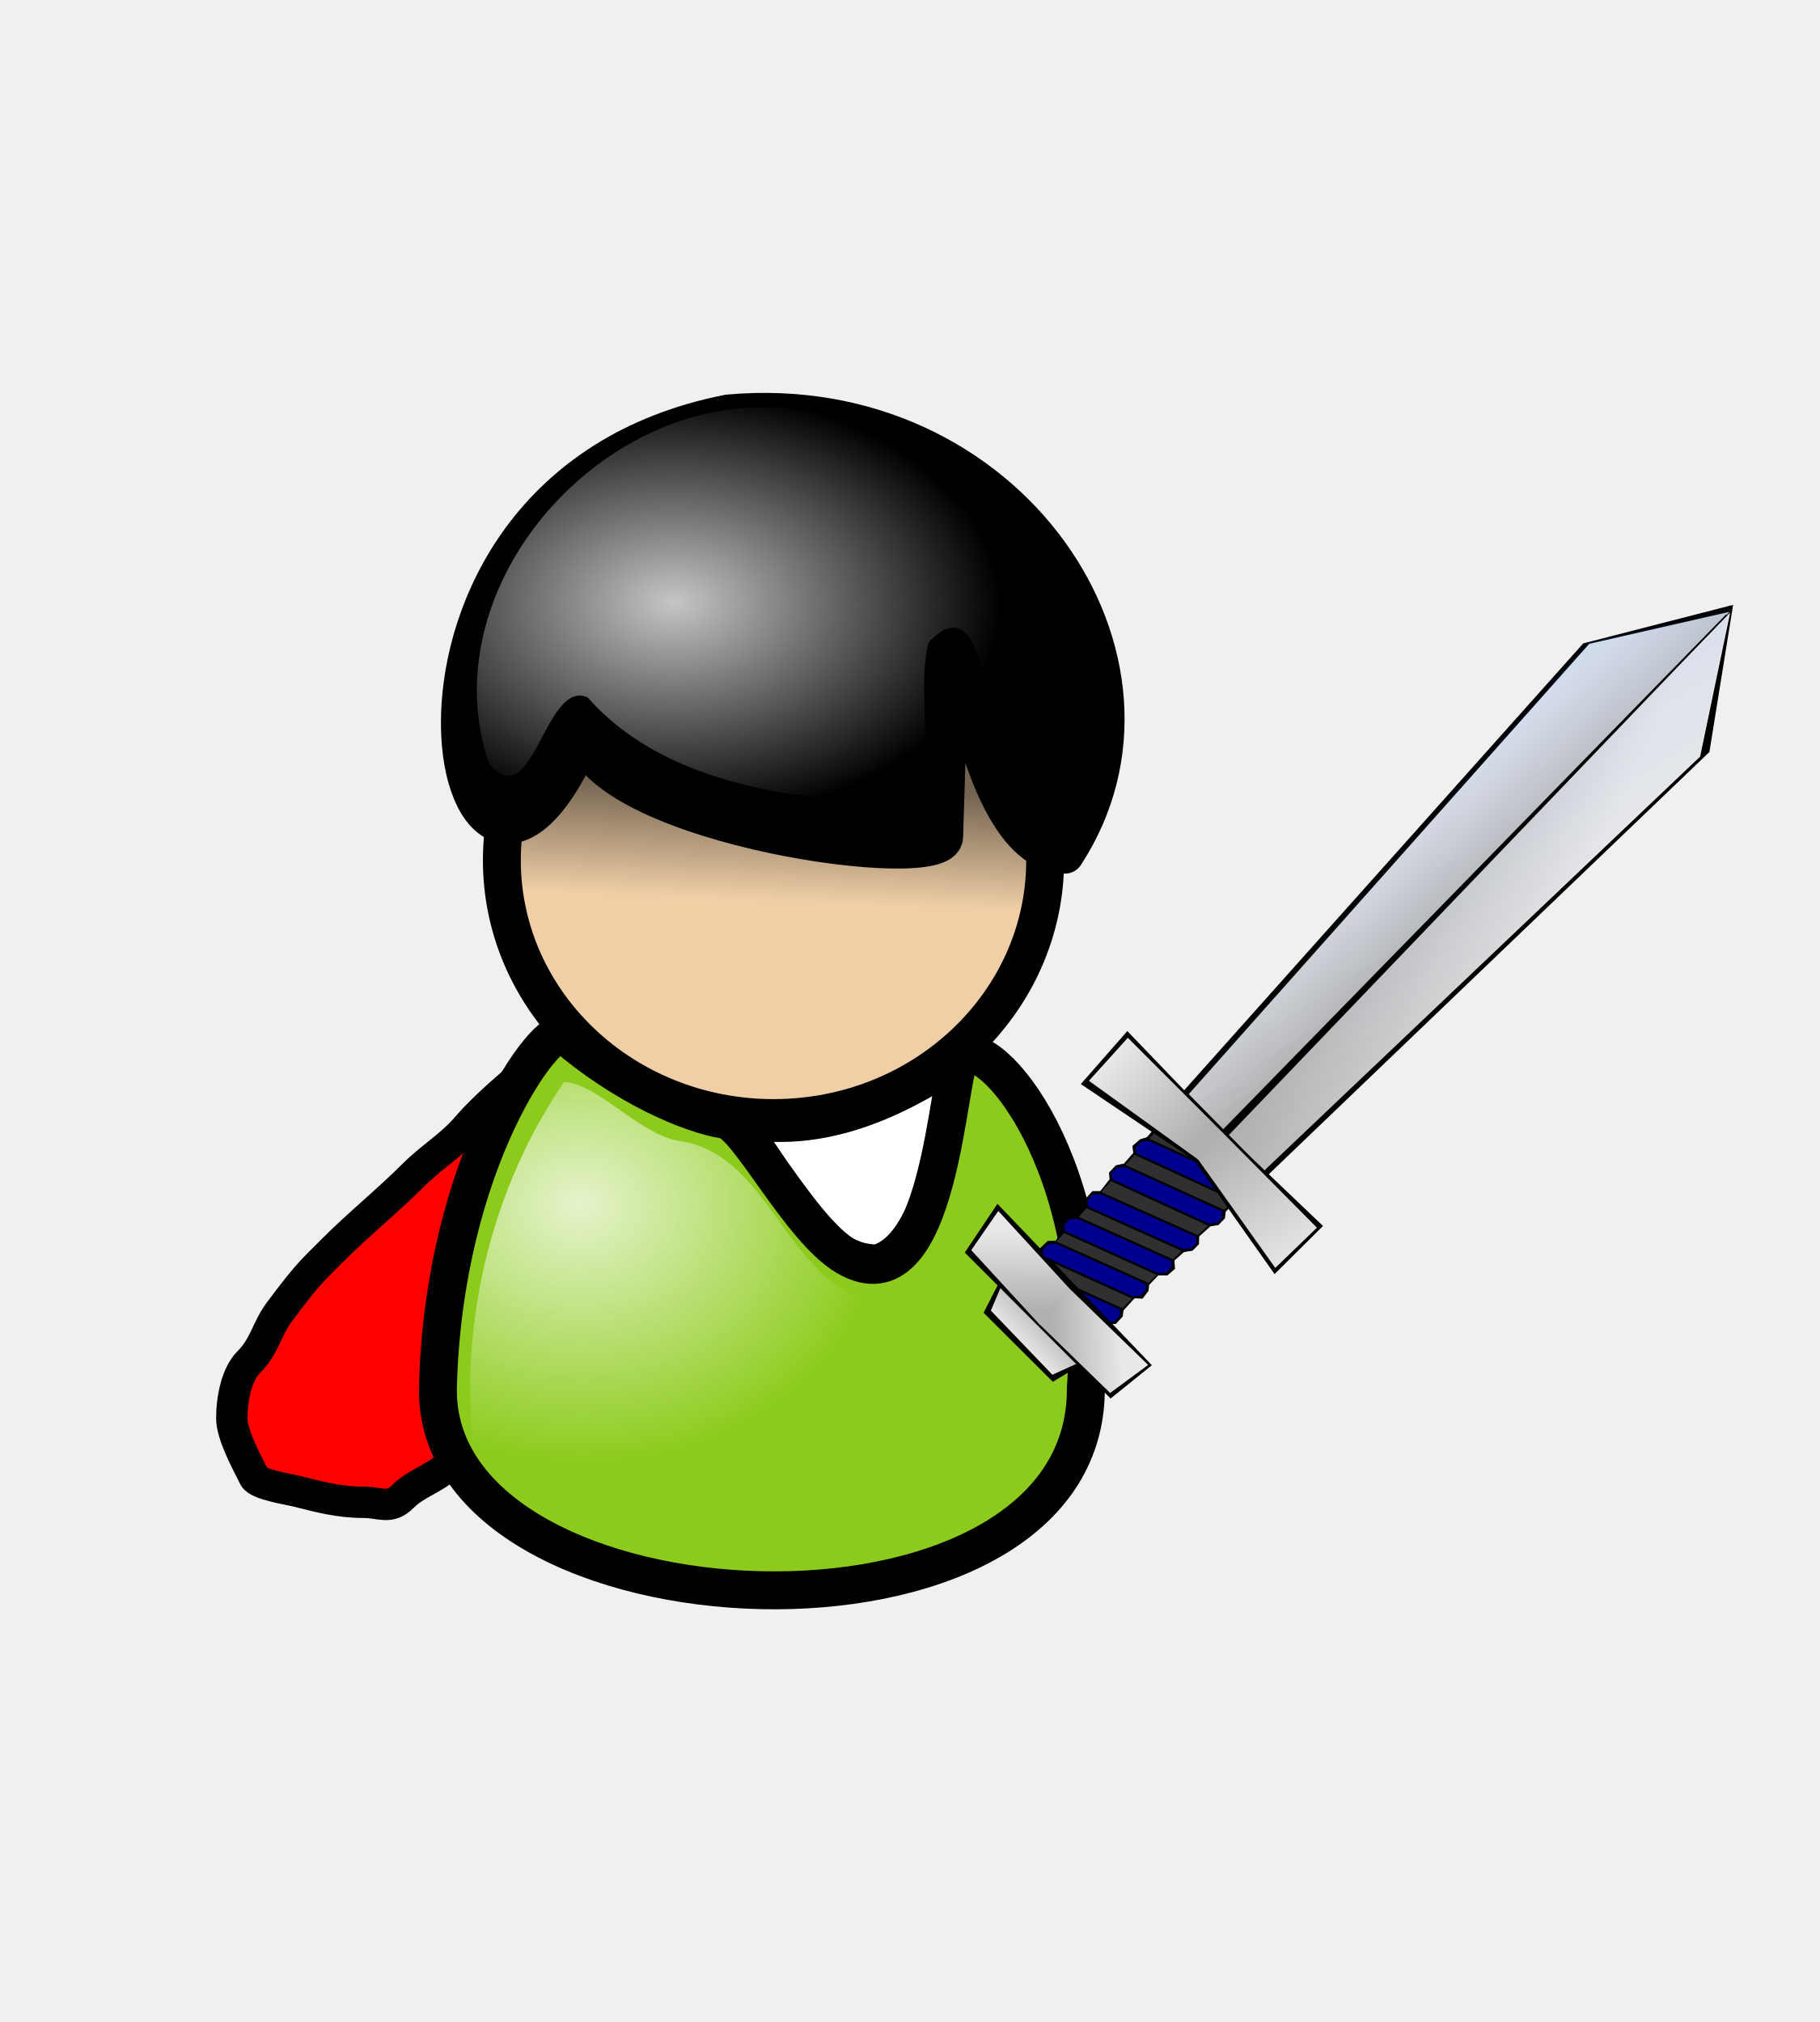
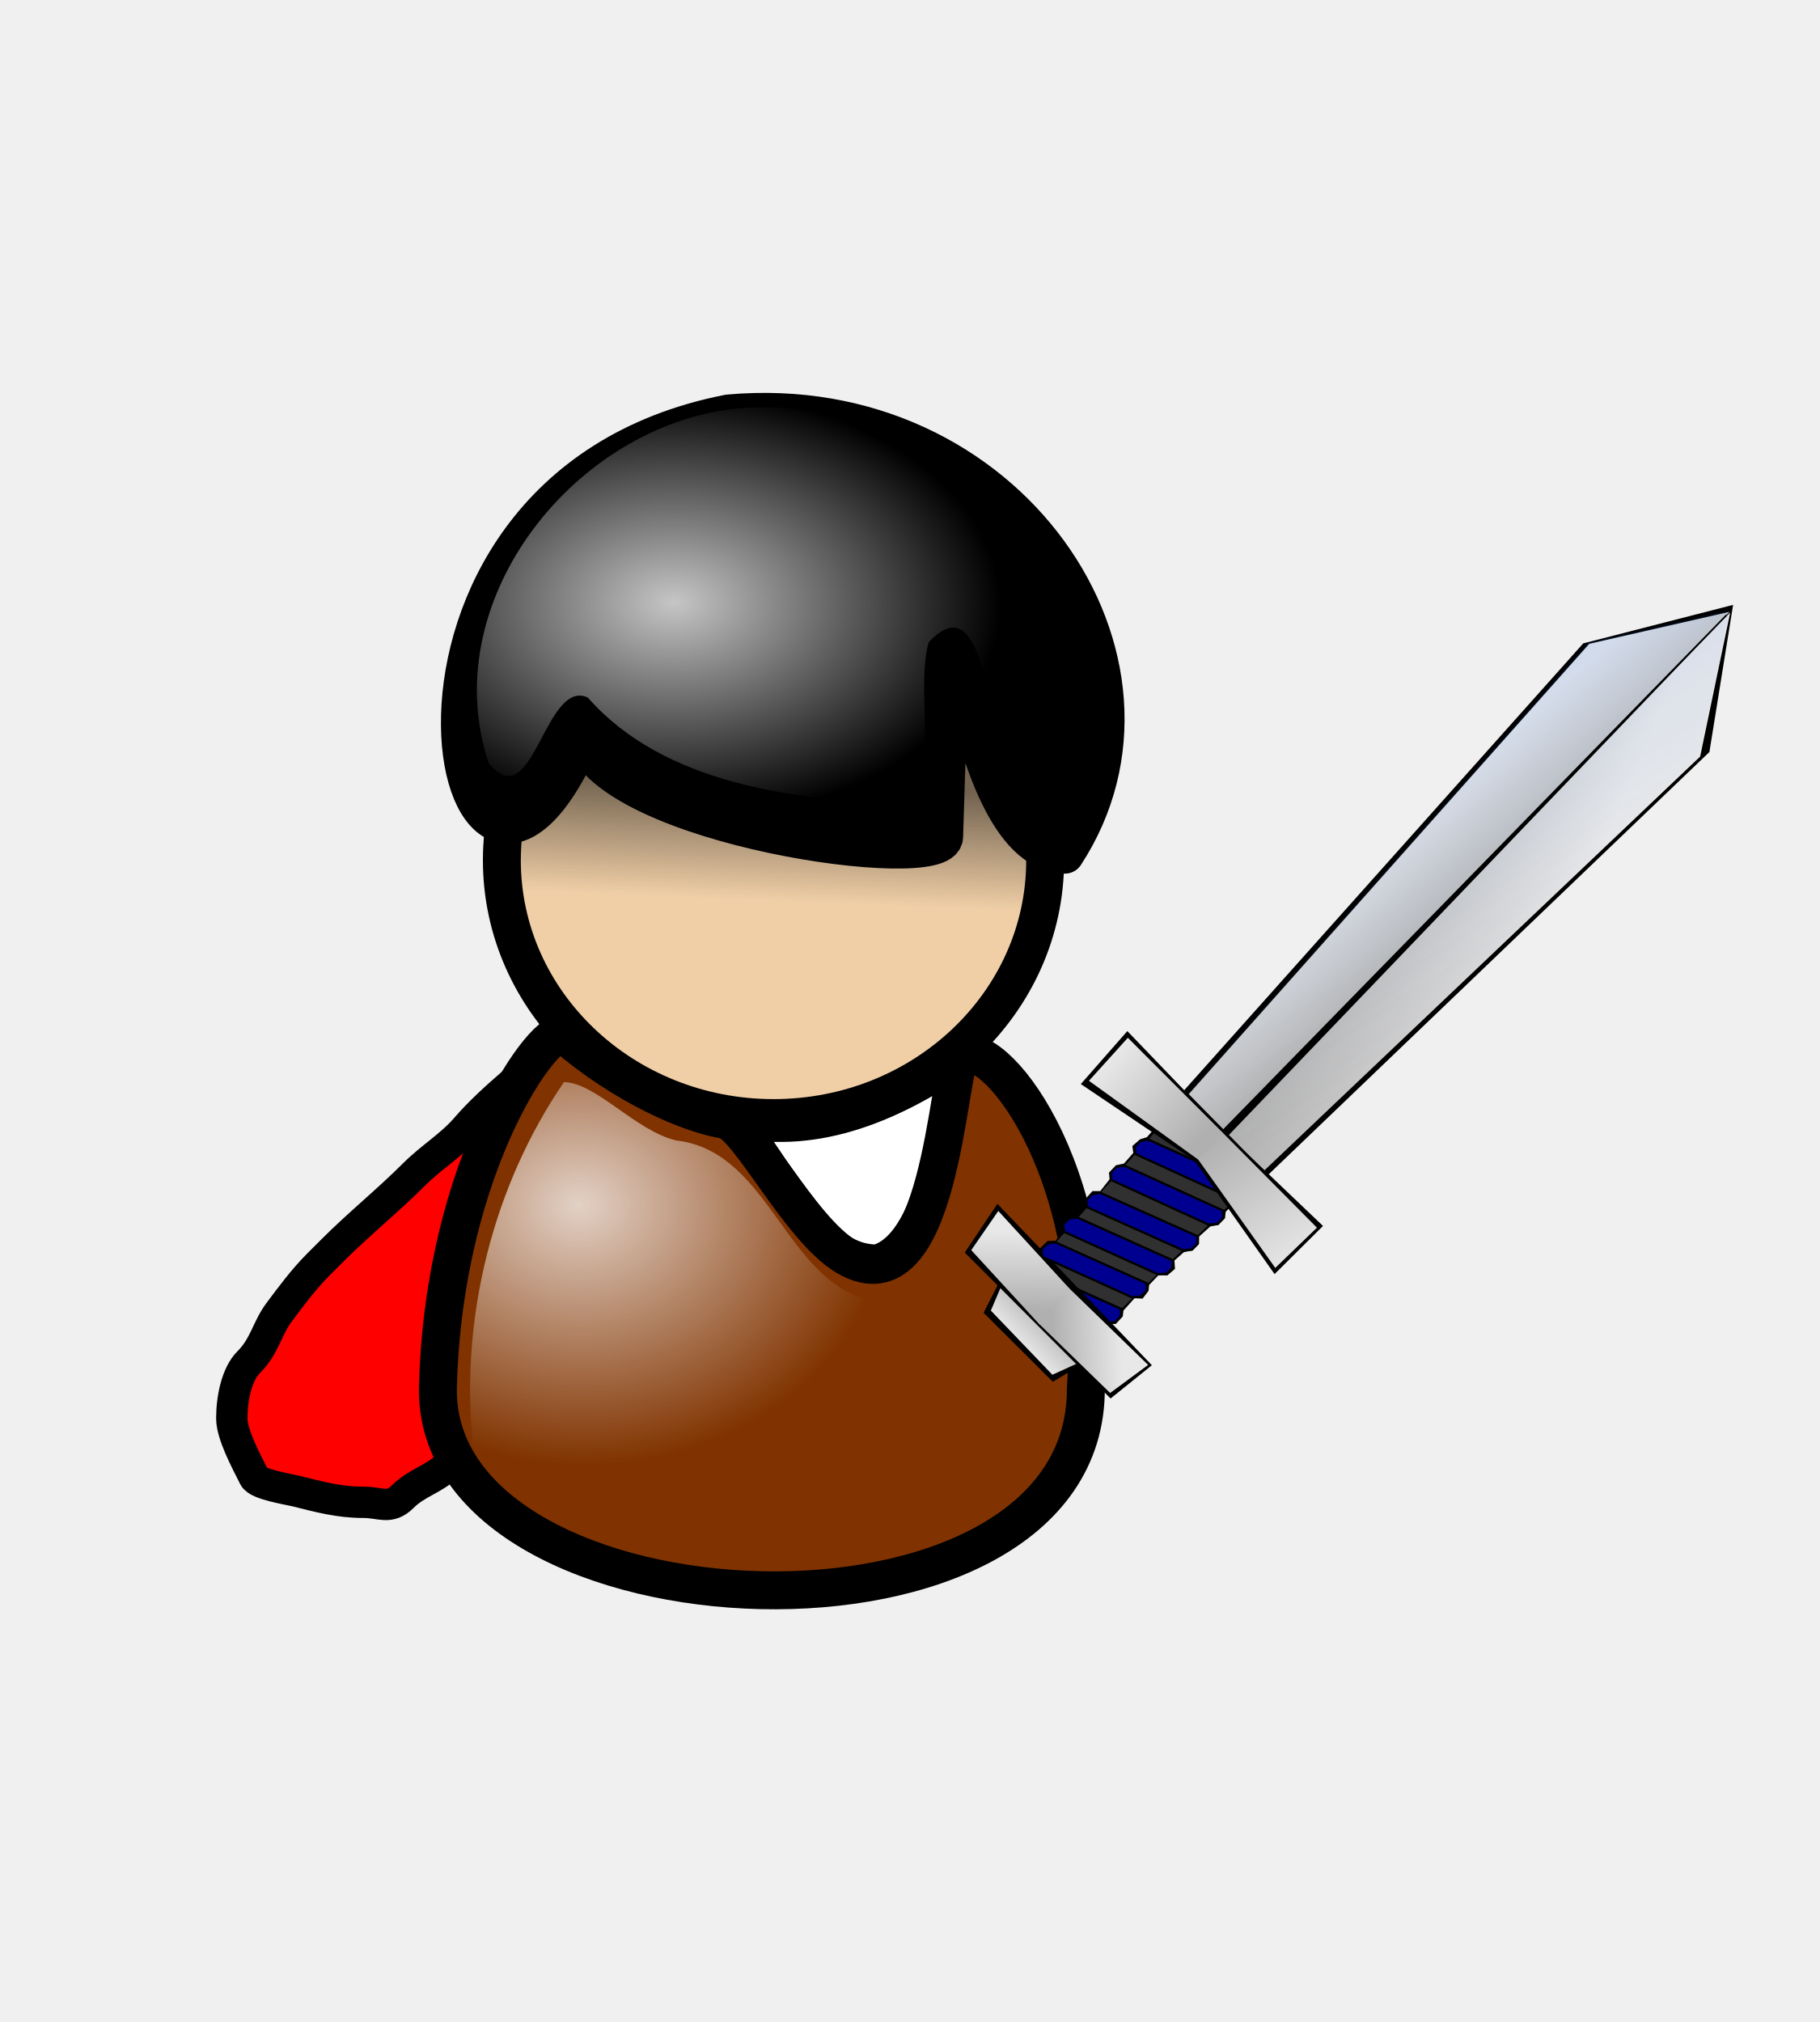
<svg xmlns="http://www.w3.org/2000/svg" xmlns:xlink="http://www.w3.org/1999/xlink" height="200" id="svg2801" width="180" version="1.0">
  <defs id="defs2803">
    <linearGradient id="linearGradient4384">
      <stop id="stop4385" offset="0" style="stop-color:#ffffff;stop-opacity:0.775;" />
      <stop id="stop4386" offset="1" style="stop-color:#ffffff;stop-opacity:0;" />
    </linearGradient>
    <linearGradient id="linearGradient4376">
      <stop id="stop4377" offset="0" style="stop-color:#000000;stop-opacity:0.526;" />
      <stop id="stop4378" offset="1" style="stop-color:#000000;stop-opacity:0;" />
    </linearGradient>
    <linearGradient id="linearGradient4362">
      <stop id="stop4363" offset="0" style="stop-color:#ffffff;stop-opacity:0.667;" />
      <stop id="stop4364" offset="1" style="stop-color:#ffffff;stop-opacity:0;" />
    </linearGradient>
    <linearGradient id="linearGradient4358">
      <stop id="stop4359" offset="0" style="stop-color:#000;stop-opacity:1;" />
      <stop id="stop4360" offset="1" style="stop-color:#fff;stop-opacity:1;" />
    </linearGradient>
    <linearGradient id="linearGradient2860" x1="52.12" x2="51.493" xlink:href="#linearGradient4376" y1="45.501" y2="58.102" gradientTransform="matrix(1.099096,0,0,0.9098389,14,36)" gradientUnits="userSpaceOnUse" />
    <radialGradient cx="42.425" cy="29.482" fx="42.672" fy="29.104" id="radialGradient2862" r="26.432" xlink:href="#linearGradient4384" gradientTransform="matrix(1.234288,0,0,0.8101836,14,36)" gradientUnits="userSpaceOnUse" />
    <radialGradient cx="39.884" cy="91.885" fx="39.52" fy="91.03" id="radialGradient2865" r="27.349" xlink:href="#linearGradient4384" gradientTransform="matrix(1.095015,0,0,0.9132291,14,36)" gradientUnits="userSpaceOnUse" />
    <linearGradient y2="155.444" y1="10.073" xlink:href="#linearGradient2199" x2="556.42" x1="423.394" id="linearGradient2202" gradientTransform="scale(0.4638233,2.155994)" gradientUnits="userSpaceOnUse" />
    <linearGradient y2="685.193" y1="697.501" xlink:href="#linearGradient2180" x2="177.237" x1="151.102" id="linearGradient2194" gradientTransform="scale(1.49453,0.6691068)" gradientUnits="userSpaceOnUse" />
    <linearGradient y2="673.501" y1="687.357" xlink:href="#linearGradient2180" x2="118.722" x1="147.873" id="linearGradient2192" gradientTransform="scale(1.462718,0.6836587)" gradientUnits="userSpaceOnUse" />
    <linearGradient y2="541.288" y1="537.138" xlink:href="#linearGradient2180" x2="193.428" x1="145.819" id="linearGradient2190" gradientTransform="scale(1.509173,0.6626146)" gradientUnits="userSpaceOnUse" />
    <linearGradient y2="522.718" y1="521.995" xlink:href="#linearGradient2180" x2="106.52" x1="143.798" id="linearGradient2188" gradientTransform="scale(1.504148,0.6648282)" gradientUnits="userSpaceOnUse" />
    <linearGradient y2="822.546" y1="786.663" xlink:href="#linearGradient2180" x2="130.541" x1="130.541" id="linearGradient2186" gradientTransform="scale(1.693961,0.5903324)" gradientUnits="userSpaceOnUse" />
    <linearGradient y2="34.009" y1="103.763" xlink:href="#linearGradient2180" x2="571.417" x1="676.048" id="linearGradient2185" gradientTransform="scale(0.3320097,3.01196)" gradientUnits="userSpaceOnUse" />
    <linearGradient y2="17.733" y1="107.832" xlink:href="#linearGradient2180" x2="692.384" x1="666.226" id="linearGradient2183" gradientTransform="scale(0.3320097,3.01196)" gradientUnits="userSpaceOnUse" />
    <linearGradient id="linearGradient2180">
      <stop style="stop-color:#b0b0b0;stop-opacity:1;" offset="0" id="stop2181" />
      <stop style="stop-color:#e8e8e9;stop-opacity:1;" offset="1" id="stop2182" />
    </linearGradient>
    <linearGradient id="linearGradient2199">
      <stop style="stop-color:#0163ff;stop-opacity:0.101;" offset="0" id="stop2200" />
      <stop style="stop-color:#ffffff;stop-opacity:0;" offset="1" id="stop2201" />
    </linearGradient>
  </defs>
  <path style="fill:#ff0000;fill-rule:evenodd;stroke:#000000;stroke-width:3.1;stroke-linecap:butt;stroke-linejoin:miter;stroke-miterlimit:4;stroke-dasharray:none;stroke-opacity:1" d="M 54.227,104.274 C 52.933,105.247 48.488,108.799 46.194,111.476 C 44.584,113.355 42.701,114.416 40.931,116.186 C 38.369,118.747 35.516,121.046 32.898,123.665 C 32.436,124.126 31.974,124.588 31.512,125.05 C 29.99,126.572 28.759,128.26 27.634,129.759 C 26.371,131.443 26.208,133.125 24.587,134.745 C 23.398,135.934 22.925,138.352 22.925,140.285 C 22.925,141.885 24.313,144.445 25.141,146.102 C 25.511,146.843 28.565,147.305 29.296,147.488 C 31.524,148.044 33.495,148.596 35.945,148.596 C 37.667,148.596 38.53,149.335 39.823,148.042 C 41.214,146.651 42.96,146.29 44.255,144.994 C 44.49,144.759 44.809,144.625 45.086,144.44" id="path2333" />
  <path d="M 72.308,110.504 C 77.057,115.688 80.08,124.975 86.772,124.975 C 93.248,123.175 94.112,107.769 94.976,104.457 C 87.636,109.497 80.08,112.376 72.308,110.504 z " id="path9383" style="fill:#ffffff;fill-opacity:1;fill-rule:evenodd;stroke:#000000;stroke-width:3.75;stroke-linecap:round;stroke-linejoin:round;stroke-miterlimit:4;stroke-opacity:1" />
  <path d="M 211.219 70.291 A 60.942 57.825 0 1 1  89.335,70.291 A 60.942 57.825 0 1 1  211.219 70.291 z" id="path3713" style="fill:#f0cfa7;fill-opacity:1;fill-rule:evenodd;stroke:#000000;stroke-width:8.504;stroke-linecap:round;stroke-linejoin:round;stroke-miterlimit:4;stroke-opacity:1" transform="matrix(0.440859,0,0,0.441062,10.25068,54.08246)" />
-   <path d="M 43.31,137.311 C 42.919,162.507 107.548,165.389 107.392,137.311 C 108.937,114.982 97.832,102.287 95.072,104.445 C 93.671,105.541 93.15,129.881 83.682,124.282 C 79.079,121.56 73.931,111.105 71.678,110.759 C 68.279,110.235 61.77,107.483 55.793,102.332 C 54.224,100.981 43.839,114.871 43.31,137.311 z " id="path4369" style="fill:#8ccb1b;fill-opacity:1;fill-rule:evenodd;stroke:#000000;stroke-width:3.75;stroke-linecap:round;stroke-linejoin:round;stroke-miterlimit:4;stroke-opacity:1" />
+   <path d="M 43.31,137.311 C 42.919,162.507 107.548,165.389 107.392,137.311 C 108.937,114.982 97.832,102.287 95.072,104.445 C 93.671,105.541 93.15,129.881 83.682,124.282 C 79.079,121.56 73.931,111.105 71.678,110.759 C 68.279,110.235 61.77,107.483 55.793,102.332 C 54.224,100.981 43.839,114.871 43.31,137.311 z " id="path4369" style="fill:#803300;fill-opacity:1;fill-rule:evenodd;stroke:#000000;stroke-width:3.75;stroke-linecap:round;stroke-linejoin:round;stroke-miterlimit:4;stroke-opacity:1" />
  <path d="M 72.038,40.898 C 33.031,48.56 45.045,102.207 57.684,72.87 C 60.273,81.776 93.268,86.451 93.377,82.773 C 94.528,43.833 93.902,84.27 105.328,84.536 C 117.808,65.418 99.686,38.394 72.038,40.898 z " id="path14564" style="fill:#000000;fill-opacity:1;fill-rule:evenodd;stroke:#000000;stroke-width:3.75;stroke-linecap:round;stroke-linejoin:round;stroke-miterlimit:4;stroke-opacity:1" />
  <path d="M 93.871,66.629 C 93.497,67.473 93.331,71.97 92.996,83.285 C 92.887,86.963 59.867,82.285 57.277,73.379 C 54.499,79.828 51.804,82.08 49.621,81.879 C 49.432,83.099 49.246,84.329 49.246,85.598 C 49.246,99.677 61.291,111.098 76.121,111.098 C 90.952,111.098 102.965,99.677 102.965,85.598 C 102.965,85.214 102.858,84.853 102.84,84.473 C 97.442,81.729 95.355,69.55 94.34,66.973 C 94.195,66.845 94.019,66.754 93.871,66.629 z " id="path2856" style="fill:url(#linearGradient2860);fill-opacity:1;fill-rule:evenodd;stroke:none;stroke-width:8.504;stroke-linecap:round;stroke-linejoin:round;stroke-miterlimit:4;stroke-opacity:1" />
  <path d="M 72.031,40.5 C 56.266,42.71 43.114,59.778 48.322,75.457 C 52.68,80.983 53.879,67.046 58.133,68.992 C 65.646,77.583 78.779,79.223 89.745,79.491 C 92.918,76.562 90.516,68.408 91.844,63.531 C 97.286,57.742 97.392,70.88 99.761,74.197 C 101.694,81.38 106.227,79.729 106.478,73.014 C 110.068,53.808 90.065,38.234 72.031,40.5 z " id="path2861" style="fill:url(#radialGradient2862);fill-opacity:1;fill-rule:evenodd;stroke:none;stroke-width:3.75;stroke-linecap:round;stroke-linejoin:round;stroke-miterlimit:4;stroke-opacity:1" />
  <path d="M 55.779,107.034 C 48.704,117.348 45.469,130.524 46.779,142.909 C 53.154,155.925 70.193,157.725 83.113,156.77 C 93.837,156.153 107.555,149.695 106.31,137.034 C 106.492,127.084 104.929,115.746 97.466,108.534 C 95.327,115.441 96.102,126.464 87.622,128.878 C 77.667,128.068 76.667,113.948 66.88,112.803 C 62.894,111.886 58.951,107.087 55.779,107.034 z " id="path2864" style="fill:url(#radialGradient2865);fill-opacity:1;fill-rule:evenodd;stroke:none;stroke-width:3.75;stroke-linecap:round;stroke-linejoin:round;stroke-miterlimit:4;stroke-opacity:1" />
  <g transform="matrix(0.1493278,0.1518716,-0.145839,0.1507268,138.3433,25.93962)" id="g2841">
    <path style="fill:#000000;fill-opacity:1;fill-rule:evenodd;stroke:#000000;stroke-width:0.781pt;stroke-linecap:butt;stroke-linejoin:miter;stroke-opacity:1" id="path913" d="M 185.211,64.144 L 196.428,348.209 L 250.597,347.146 L 261.357,57.672 L 222.311,1.839 L 185.211,64.144 z " />
    <path style="fill:url(#linearGradient2185);fill-opacity:1;fill-rule:evenodd;stroke:none;stroke-width:1pt;stroke-linecap:butt;stroke-linejoin:miter;stroke-opacity:1" id="path1556" d="M 186.821,62.143 L 198.61,345.796 L 224.455,345.796 L 223.321,4.388 L 186.821,62.143 z " />
    <path style="fill:#000000;fill-opacity:1;fill-rule:evenodd;stroke:#000000;stroke-width:0.781pt;stroke-linecap:butt;stroke-linejoin:miter;stroke-opacity:1" id="path2830" d="M 194.132,463.612 L 201.121,486.598 L 245.739,486.139 L 251.338,464.855 L 194.132,463.612 z " />
    <path style="fill:url(#linearGradient2186);fill-opacity:1;fill-rule:evenodd;stroke:none;stroke-width:0.781pt;stroke-linecap:butt;stroke-linejoin:miter;stroke-opacity:1" id="path1553" d="M 195.209,465.048 L 202.464,483.958 L 243.725,484.483 L 250.979,465.573 L 195.209,465.048 z " />
    <path style="fill:#000000;fill-opacity:1;fill-rule:evenodd;stroke:#000000;stroke-width:0.96pt;stroke-linecap:butt;stroke-linejoin:miter;stroke-opacity:1" id="path2832" d="M 197.705,347.222 L 199.192,374.253 L 197.59,377.253 L 197.205,381.638 L 199.703,383.578 L 200.049,390.753 L 197.933,393.972 L 198.03,398.261 L 200.299,400.326 L 201.058,407.91 L 201.027,407.91 L 198.429,410.52 L 198.621,415.066 L 201.371,417.066 L 201.183,423.847 L 198.873,427.323 L 198.777,431.003 L 201.527,433.003 L 202.152,439.347 L 199.556,442.054 L 199.364,446.823 L 202.402,448.535 L 202.496,448.503 L 202.527,449.535 L 218.496,449.816 L 203.433,455.691 L 201.027,458.878 L 201.027,462.847 L 203.777,464.847 L 241.527,450.253 L 245.121,450.316 L 245.183,448.691 L 247.842,446.107 L 247.746,441.753 L 246.073,439.535 L 245.777,431.253 L 248.571,428.725 L 248.09,424.628 L 246.378,422.467 L 246.34,415.566 L 249.405,412.669 L 249.789,408.508 L 246.902,405.91 L 247.383,399.511 L 249.808,395.972 L 249.808,392.196 L 247.402,389.597 L 247.912,382.071 L 250.152,378.847 L 250.152,374.878 L 248.321,372.566 L 248.121,364.878 L 250.84,361.722 L 250.84,357.753 L 248.465,355.41 L 248.746,347.128 L 197.705,347.222 z " />
    <path style="fill:#303030;fill-opacity:1;fill-rule:evenodd;stroke:none;stroke-width:0.96pt;stroke-linecap:butt;stroke-linejoin:miter;stroke-opacity:1" id="path1545" d="M 198.837,346.603 L 202.464,449.803 L 245.085,450.597 L 248.712,347.396 L 198.837,346.603 z " />
    <path style="fill:#000090;fill-opacity:1;fill-rule:evenodd;stroke:#000000;stroke-width:0.781pt;stroke-linecap:butt;stroke-linejoin:miter;stroke-opacity:1" id="path2206" d="M 200.29,383.504 L 248.053,365.192 L 250.802,362.007 L 250.802,358.026 L 248.397,355.637 L 199.946,374.348 L 197.541,377.532 L 197.541,381.513 L 200.29,383.504 z " />
    <path style="fill:#000090;fill-opacity:1;fill-rule:evenodd;stroke:#000000;stroke-width:0.781pt;stroke-linecap:butt;stroke-linejoin:miter;stroke-opacity:1" id="path2208" d="M 203.726,465.112 L 244.961,449.189 L 247.71,446.004 L 247.71,442.023 L 245.304,439.634 L 203.382,455.956 L 200.977,459.141 L 200.977,463.122 L 203.726,465.112 z " />
    <path style="fill:#000000;fill-opacity:1;fill-rule:evenodd;stroke:#000000;stroke-width:0.781pt;stroke-linecap:butt;stroke-linejoin:miter;stroke-opacity:1" id="path1550" d="M 170.79,446.963 L 175.448,473.007 L 270.363,472.236 L 273.272,448.379 L 170.79,446.963 z " />
    <path style="fill:#000090;fill-opacity:1;fill-rule:evenodd;stroke:#000000;stroke-width:0.781pt;stroke-linecap:butt;stroke-linejoin:miter;stroke-opacity:1" id="path2207" d="M 202.351,448.791 L 245.304,432.071 L 248.053,428.886 L 248.053,424.905 L 245.648,422.517 L 202.008,439.634 L 199.602,442.819 L 199.602,446.8 L 202.351,448.791 z " />
    <path style="fill:#000090;fill-opacity:1;fill-rule:evenodd;stroke:#000000;stroke-width:0.781pt;stroke-linecap:butt;stroke-linejoin:miter;stroke-opacity:1" id="path2203" d="M 201.492,433.265 L 246.507,415.749 L 249.256,412.564 L 249.256,408.583 L 246.851,406.195 L 201.149,424.109 L 198.743,427.294 L 198.743,431.275 L 201.492,433.265 z " />
    <path style="fill:#000090;fill-opacity:1;fill-rule:evenodd;stroke:#000000;stroke-width:0.781pt;stroke-linecap:butt;stroke-linejoin:miter;stroke-opacity:1" id="path2204" d="M 201.32,417.341 L 247.023,399.427 L 249.772,396.243 L 249.772,392.262 L 247.366,389.873 L 200.977,408.185 L 198.571,411.37 L 198.571,415.351 L 201.32,417.341 z " />
    <path style="fill:#000090;fill-opacity:1;fill-rule:evenodd;stroke:#000000;stroke-width:0.781pt;stroke-linecap:butt;stroke-linejoin:miter;stroke-opacity:1" id="path2205" d="M 200.633,400.224 L 247.366,382.309 L 250.115,379.125 L 250.115,375.144 L 247.71,372.755 L 200.29,391.067 L 197.884,394.252 L 197.884,398.233 L 200.633,400.224 z " />
    <path style="fill:url(#linearGradient2194);fill-opacity:1;fill-rule:evenodd;stroke:none;stroke-width:1pt;stroke-linecap:butt;stroke-linejoin:miter;stroke-opacity:1" id="path2193" d="M 272.517,449.027 L 268.889,471.089 L 222.717,472.126 L 220.922,450.244 L 272.517,449.027 z " />
    <path style="fill:url(#linearGradient2183);fill-opacity:1;fill-rule:evenodd;stroke:none;stroke-width:1pt;stroke-linecap:butt;stroke-linejoin:miter;stroke-opacity:1" id="path2184" d="M 260.274,62.143 L 248.486,345.796 L 222.641,345.796 L 223.774,4.388 L 260.274,62.143 z " />
    <path style="fill:url(#linearGradient2202);fill-opacity:1;fill-rule:evenodd;stroke:none;stroke-width:1pt;stroke-linecap:butt;stroke-linejoin:miter;stroke-opacity:1" id="path2196" d="M 222.596,4.208 L 186.096,61.989 L 197.885,345.642 L 221.916,345.642 L 223.73,345.642 L 247.761,345.642 L 259.55,61.989 L 223.05,4.208 L 222.823,72.495 L 222.596,4.208 z " />
    <path style="fill:#000000;fill-opacity:1;fill-rule:evenodd;stroke:#000000;stroke-width:0.781pt;stroke-linecap:butt;stroke-linejoin:miter;stroke-opacity:1" id="path1543" d="M 158.28,346.135 L 159.812,378.137 L 221.961,365.323 L 284.875,375.85 L 285.47,344.785 L 222.414,346.859 L 158.28,346.135 z " />
    <path style="fill:url(#linearGradient2190);fill-opacity:1;fill-rule:evenodd;stroke:none;stroke-width:1pt;stroke-linecap:butt;stroke-linejoin:miter;stroke-opacity:1" id="path2189" d="M 284.532,346.859 L 283.625,374.174 L 222.636,364.229 L 222.32,347.131 L 284.532,346.859 z " />
    <path style="fill:url(#linearGradient2188);fill-opacity:1;fill-rule:evenodd;stroke:none;stroke-width:1pt;stroke-linecap:butt;stroke-linejoin:miter;stroke-opacity:1" id="path2187" d="M 160.07,347.647 L 160.976,374.962 L 223.056,364.252 L 222.641,347.122 L 160.07,347.647 z " />
    <path style="fill:url(#linearGradient2192);fill-opacity:1;fill-rule:evenodd;stroke:none;stroke-width:1pt;stroke-linecap:butt;stroke-linejoin:miter;stroke-opacity:1" id="path2191" d="M 172.765,448.502 L 176.393,470.563 L 223.432,472.183 L 221.499,450.223 L 172.765,448.502 z " />
    <path style="fill:#000000;fill-opacity:1;fill-rule:evenodd;stroke:none;stroke-width:3.75;stroke-linecap:butt;stroke-linejoin:round;stroke-miterlimit:4;stroke-opacity:1" id="path2195" d="M 223,6.375 L 221.438,346 L 225.188,346 L 223.625,6.688 L 223,6.375 z " />
  </g>
</svg>
